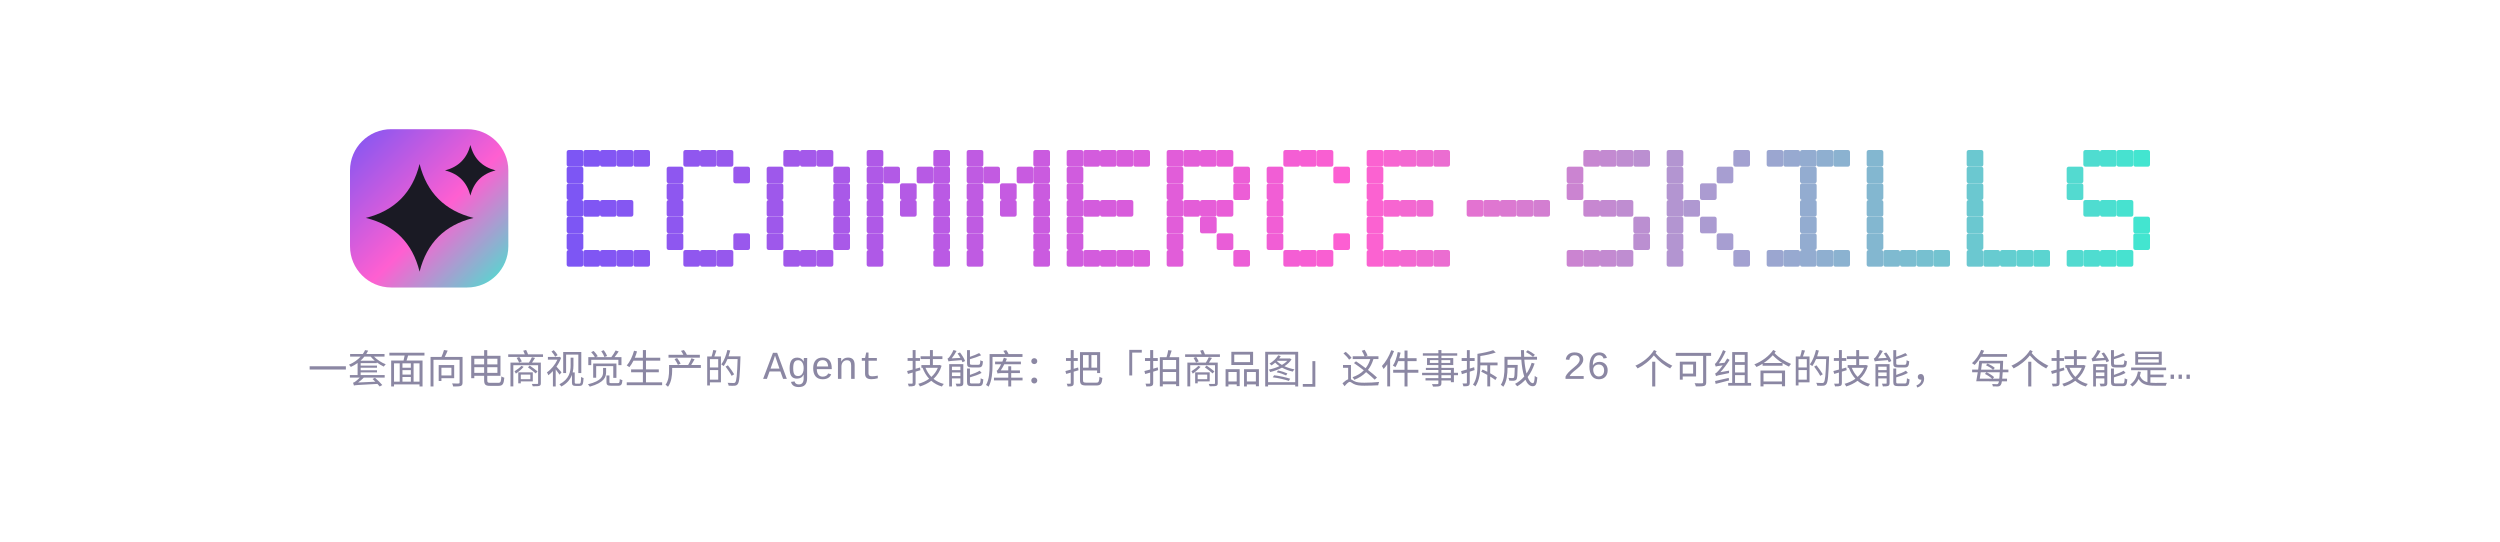
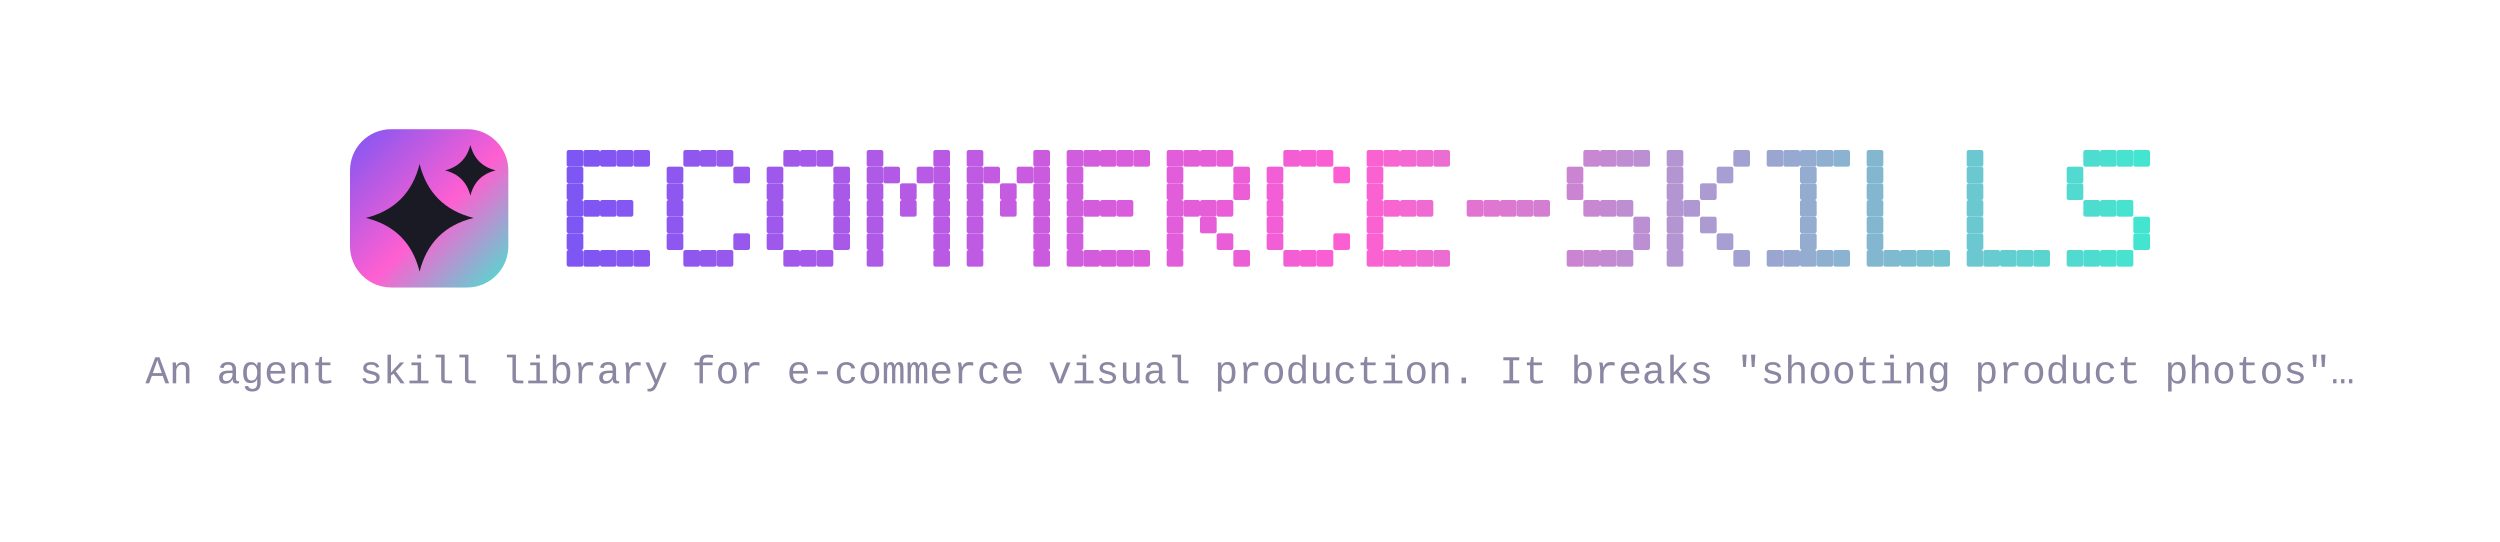
- <svg xmlns="http://www.w3.org/2000/svg" width="1200" height="260" viewBox="0 0 1200 260" lang="zh-CN" role="img" aria-label="ecommerce-skills">
+ <svg xmlns="http://www.w3.org/2000/svg" width="1200" height="260" viewBox="0 0 1200 260" lang="en" role="img" aria-label="ecommerce-skills">
  <defs>
    <linearGradient id="brand" x1="0" y1="0" x2="1" y2="1">
      <stop offset="0" stop-color="#7d56f4" />
      <stop offset="0.55" stop-color="#ff5fd1" />
      <stop offset="1" stop-color="#43e5d0" />
    </linearGradient>
  </defs>
  <style>
    .t { font-family: ui-monospace, SFMono-Regular, "SF Mono", Menlo, Consolas, "Liberation Mono", "Noto Sans Mono CJK SC", "Noto Sans Mono CJK JP", "Microsoft YaHei", "Hiragino Sans", "Yu Gothic", monospace; }
  </style>
  <rect x="168" y="62" width="76" height="76" rx="19.8" fill="url(#brand)" />
  <path d="M201.4 78.7Q206.6 99.4 227.3 104.6Q206.6 109.7 201.4 130.4Q196.3 109.7 175.6 104.6Q196.3 99.4 201.4 78.7Z" fill="#1a1a24" />
  <path d="M225.8 69.6Q228.2 79.3 237.9 81.8Q228.2 84.2 225.8 93.9Q223.3 84.2 213.6 81.8Q223.3 79.3 225.8 69.6Z" fill="#1a1a24" />
  <g fill="#7d56f4">
    <rect x="272" y="72" width="8" height="8" rx="1" />
    <rect x="272" y="80" width="8" height="8" rx="1" />
    <rect x="272" y="88" width="8" height="8" rx="1" />
    <rect x="272" y="96" width="8" height="8" rx="1" />
    <rect x="272" y="104" width="8" height="8" rx="1" />
    <rect x="272" y="112" width="8" height="8" rx="1" />
    <rect x="272" y="120" width="8" height="8" rx="1" />
  </g>
  <g fill="#8056f3">
    <rect x="280" y="72" width="8" height="8" rx="1" />
    <rect x="280" y="96" width="8" height="8" rx="1" />
    <rect x="280" y="120" width="8" height="8" rx="1" />
  </g>
  <g fill="#8356f3">
    <rect x="288" y="72" width="8" height="8" rx="1" />
    <rect x="288" y="96" width="8" height="8" rx="1" />
    <rect x="288" y="120" width="8" height="8" rx="1" />
  </g>
  <g fill="#8557f2">
    <rect x="296" y="72" width="8" height="8" rx="1" />
    <rect x="296" y="96" width="8" height="8" rx="1" />
    <rect x="296" y="120" width="8" height="8" rx="1" />
  </g>
  <g fill="#8857f1">
    <rect x="304" y="72" width="8" height="8" rx="1" />
    <rect x="304" y="120" width="8" height="8" rx="1" />
  </g>
  <g fill="#8e57f0">
    <rect x="320" y="80" width="8" height="8" rx="1" />
    <rect x="320" y="88" width="8" height="8" rx="1" />
    <rect x="320" y="96" width="8" height="8" rx="1" />
    <rect x="320" y="104" width="8" height="8" rx="1" />
    <rect x="320" y="112" width="8" height="8" rx="1" />
  </g>
  <g fill="#9057ef">
    <rect x="328" y="72" width="8" height="8" rx="1" />
    <rect x="328" y="120" width="8" height="8" rx="1" />
  </g>
  <g fill="#9358ee">
    <rect x="336" y="72" width="8" height="8" rx="1" />
    <rect x="336" y="120" width="8" height="8" rx="1" />
  </g>
  <g fill="#9658ed">
    <rect x="344" y="72" width="8" height="8" rx="1" />
    <rect x="344" y="120" width="8" height="8" rx="1" />
  </g>
  <g fill="#9958ed">
    <rect x="352" y="80" width="8" height="8" rx="1" />
    <rect x="352" y="112" width="8" height="8" rx="1" />
  </g>
  <g fill="#9e58eb">
    <rect x="368" y="80" width="8" height="8" rx="1" />
    <rect x="368" y="88" width="8" height="8" rx="1" />
    <rect x="368" y="96" width="8" height="8" rx="1" />
    <rect x="368" y="104" width="8" height="8" rx="1" />
    <rect x="368" y="112" width="8" height="8" rx="1" />
  </g>
  <g fill="#a158ea">
    <rect x="376" y="72" width="8" height="8" rx="1" />
    <rect x="376" y="120" width="8" height="8" rx="1" />
  </g>
  <g fill="#a459ea">
    <rect x="384" y="72" width="8" height="8" rx="1" />
    <rect x="384" y="120" width="8" height="8" rx="1" />
  </g>
  <g fill="#a659e9">
    <rect x="392" y="72" width="8" height="8" rx="1" />
    <rect x="392" y="120" width="8" height="8" rx="1" />
  </g>
  <g fill="#a959e8">
    <rect x="400" y="80" width="8" height="8" rx="1" />
    <rect x="400" y="88" width="8" height="8" rx="1" />
    <rect x="400" y="96" width="8" height="8" rx="1" />
    <rect x="400" y="104" width="8" height="8" rx="1" />
    <rect x="400" y="112" width="8" height="8" rx="1" />
  </g>
  <g fill="#af59e7">
    <rect x="416" y="72" width="8" height="8" rx="1" />
    <rect x="416" y="80" width="8" height="8" rx="1" />
    <rect x="416" y="88" width="8" height="8" rx="1" />
    <rect x="416" y="96" width="8" height="8" rx="1" />
    <rect x="416" y="104" width="8" height="8" rx="1" />
    <rect x="416" y="112" width="8" height="8" rx="1" />
    <rect x="416" y="120" width="8" height="8" rx="1" />
  </g>
  <g fill="#b25ae6">
    <rect x="424" y="80" width="8" height="8" rx="1" />
  </g>
  <g fill="#b45ae5">
    <rect x="432" y="88" width="8" height="8" rx="1" />
    <rect x="432" y="96" width="8" height="8" rx="1" />
  </g>
  <g fill="#b75ae4">
    <rect x="440" y="80" width="8" height="8" rx="1" />
  </g>
  <g fill="#ba5ae4">
    <rect x="448" y="72" width="8" height="8" rx="1" />
    <rect x="448" y="80" width="8" height="8" rx="1" />
    <rect x="448" y="88" width="8" height="8" rx="1" />
    <rect x="448" y="96" width="8" height="8" rx="1" />
    <rect x="448" y="104" width="8" height="8" rx="1" />
    <rect x="448" y="112" width="8" height="8" rx="1" />
    <rect x="448" y="120" width="8" height="8" rx="1" />
  </g>
  <g fill="#bf5be2">
    <rect x="464" y="72" width="8" height="8" rx="1" />
    <rect x="464" y="80" width="8" height="8" rx="1" />
    <rect x="464" y="88" width="8" height="8" rx="1" />
    <rect x="464" y="96" width="8" height="8" rx="1" />
    <rect x="464" y="104" width="8" height="8" rx="1" />
    <rect x="464" y="112" width="8" height="8" rx="1" />
    <rect x="464" y="120" width="8" height="8" rx="1" />
  </g>
  <g fill="#c25be1">
    <rect x="472" y="80" width="8" height="8" rx="1" />
  </g>
  <g fill="#c55be1">
    <rect x="480" y="88" width="8" height="8" rx="1" />
    <rect x="480" y="96" width="8" height="8" rx="1" />
  </g>
  <g fill="#c85be0">
    <rect x="488" y="80" width="8" height="8" rx="1" />
  </g>
  <g fill="#ca5bdf">
    <rect x="496" y="72" width="8" height="8" rx="1" />
    <rect x="496" y="80" width="8" height="8" rx="1" />
    <rect x="496" y="88" width="8" height="8" rx="1" />
    <rect x="496" y="96" width="8" height="8" rx="1" />
    <rect x="496" y="104" width="8" height="8" rx="1" />
    <rect x="496" y="112" width="8" height="8" rx="1" />
    <rect x="496" y="120" width="8" height="8" rx="1" />
  </g>
  <g fill="#d05cde">
    <rect x="512" y="72" width="8" height="8" rx="1" />
    <rect x="512" y="80" width="8" height="8" rx="1" />
    <rect x="512" y="88" width="8" height="8" rx="1" />
    <rect x="512" y="96" width="8" height="8" rx="1" />
    <rect x="512" y="104" width="8" height="8" rx="1" />
    <rect x="512" y="112" width="8" height="8" rx="1" />
    <rect x="512" y="120" width="8" height="8" rx="1" />
  </g>
  <g fill="#d35cdd">
    <rect x="520" y="72" width="8" height="8" rx="1" />
    <rect x="520" y="96" width="8" height="8" rx="1" />
    <rect x="520" y="120" width="8" height="8" rx="1" />
  </g>
  <g fill="#d65cdc">
    <rect x="528" y="72" width="8" height="8" rx="1" />
    <rect x="528" y="96" width="8" height="8" rx="1" />
    <rect x="528" y="120" width="8" height="8" rx="1" />
  </g>
  <g fill="#d85cdb">
    <rect x="536" y="72" width="8" height="8" rx="1" />
    <rect x="536" y="96" width="8" height="8" rx="1" />
    <rect x="536" y="120" width="8" height="8" rx="1" />
  </g>
  <g fill="#db5ddb">
    <rect x="544" y="72" width="8" height="8" rx="1" />
    <rect x="544" y="120" width="8" height="8" rx="1" />
  </g>
  <g fill="#e15dd9">
    <rect x="560" y="72" width="8" height="8" rx="1" />
    <rect x="560" y="80" width="8" height="8" rx="1" />
    <rect x="560" y="88" width="8" height="8" rx="1" />
    <rect x="560" y="96" width="8" height="8" rx="1" />
    <rect x="560" y="104" width="8" height="8" rx="1" />
    <rect x="560" y="112" width="8" height="8" rx="1" />
    <rect x="560" y="120" width="8" height="8" rx="1" />
  </g>
  <g fill="#e35dd8">
    <rect x="568" y="72" width="8" height="8" rx="1" />
    <rect x="568" y="96" width="8" height="8" rx="1" />
  </g>
  <g fill="#e65dd8">
    <rect x="576" y="72" width="8" height="8" rx="1" />
    <rect x="576" y="96" width="8" height="8" rx="1" />
    <rect x="576" y="104" width="8" height="8" rx="1" />
  </g>
  <g fill="#e95dd7">
    <rect x="584" y="72" width="8" height="8" rx="1" />
    <rect x="584" y="96" width="8" height="8" rx="1" />
    <rect x="584" y="112" width="8" height="8" rx="1" />
  </g>
  <g fill="#ec5ed6">
    <rect x="592" y="80" width="8" height="8" rx="1" />
    <rect x="592" y="88" width="8" height="8" rx="1" />
    <rect x="592" y="120" width="8" height="8" rx="1" />
  </g>
  <g fill="#f15ed5">
    <rect x="608" y="80" width="8" height="8" rx="1" />
    <rect x="608" y="88" width="8" height="8" rx="1" />
    <rect x="608" y="96" width="8" height="8" rx="1" />
    <rect x="608" y="104" width="8" height="8" rx="1" />
    <rect x="608" y="112" width="8" height="8" rx="1" />
  </g>
  <g fill="#f45ed4">
    <rect x="616" y="72" width="8" height="8" rx="1" />
    <rect x="616" y="120" width="8" height="8" rx="1" />
  </g>
  <g fill="#f75ed3">
    <rect x="624" y="72" width="8" height="8" rx="1" />
    <rect x="624" y="120" width="8" height="8" rx="1" />
  </g>
  <g fill="#f95fd2">
    <rect x="632" y="72" width="8" height="8" rx="1" />
    <rect x="632" y="120" width="8" height="8" rx="1" />
  </g>
  <g fill="#fc5fd2">
    <rect x="640" y="80" width="8" height="8" rx="1" />
    <rect x="640" y="112" width="8" height="8" rx="1" />
  </g>
  <g fill="#fb62d1">
    <rect x="656" y="72" width="8" height="8" rx="1" />
    <rect x="656" y="80" width="8" height="8" rx="1" />
    <rect x="656" y="88" width="8" height="8" rx="1" />
    <rect x="656" y="96" width="8" height="8" rx="1" />
    <rect x="656" y="104" width="8" height="8" rx="1" />
    <rect x="656" y="112" width="8" height="8" rx="1" />
    <rect x="656" y="120" width="8" height="8" rx="1" />
  </g>
  <g fill="#f765d1">
    <rect x="664" y="72" width="8" height="8" rx="1" />
    <rect x="664" y="96" width="8" height="8" rx="1" />
    <rect x="664" y="120" width="8" height="8" rx="1" />
  </g>
  <g fill="#f368d1">
    <rect x="672" y="72" width="8" height="8" rx="1" />
    <rect x="672" y="96" width="8" height="8" rx="1" />
    <rect x="672" y="120" width="8" height="8" rx="1" />
  </g>
  <g fill="#ef6ad1">
    <rect x="680" y="72" width="8" height="8" rx="1" />
    <rect x="680" y="96" width="8" height="8" rx="1" />
    <rect x="680" y="120" width="8" height="8" rx="1" />
  </g>
  <g fill="#eb6dd1">
    <rect x="688" y="72" width="8" height="8" rx="1" />
    <rect x="688" y="120" width="8" height="8" rx="1" />
  </g>
  <g fill="#e373d1">
    <rect x="704" y="96" width="8" height="8" rx="1" />
  </g>
  <g fill="#df76d1">
    <rect x="712" y="96" width="8" height="8" rx="1" />
  </g>
  <g fill="#db79d1">
    <rect x="720" y="96" width="8" height="8" rx="1" />
  </g>
  <g fill="#d77cd1">
    <rect x="728" y="96" width="8" height="8" rx="1" />
  </g>
  <g fill="#d37ed1">
    <rect x="736" y="96" width="8" height="8" rx="1" />
  </g>
  <g fill="#cb84d1">
    <rect x="752" y="80" width="8" height="8" rx="1" />
    <rect x="752" y="88" width="8" height="8" rx="1" />
    <rect x="752" y="120" width="8" height="8" rx="1" />
  </g>
  <g fill="#c787d1">
    <rect x="760" y="72" width="8" height="8" rx="1" />
    <rect x="760" y="96" width="8" height="8" rx="1" />
    <rect x="760" y="120" width="8" height="8" rx="1" />
  </g>
  <g fill="#c38ad1">
    <rect x="768" y="72" width="8" height="8" rx="1" />
    <rect x="768" y="96" width="8" height="8" rx="1" />
    <rect x="768" y="120" width="8" height="8" rx="1" />
  </g>
  <g fill="#bf8dd1">
    <rect x="776" y="72" width="8" height="8" rx="1" />
    <rect x="776" y="96" width="8" height="8" rx="1" />
    <rect x="776" y="120" width="8" height="8" rx="1" />
  </g>
  <g fill="#bb8fd1">
    <rect x="784" y="72" width="8" height="8" rx="1" />
    <rect x="784" y="104" width="8" height="8" rx="1" />
    <rect x="784" y="112" width="8" height="8" rx="1" />
  </g>
  <g fill="#b395d1">
    <rect x="800" y="72" width="8" height="8" rx="1" />
    <rect x="800" y="80" width="8" height="8" rx="1" />
    <rect x="800" y="88" width="8" height="8" rx="1" />
    <rect x="800" y="96" width="8" height="8" rx="1" />
    <rect x="800" y="104" width="8" height="8" rx="1" />
    <rect x="800" y="112" width="8" height="8" rx="1" />
    <rect x="800" y="120" width="8" height="8" rx="1" />
  </g>
  <g fill="#af98d1">
    <rect x="808" y="96" width="8" height="8" rx="1" />
  </g>
  <g fill="#ab9bd1">
    <rect x="816" y="88" width="8" height="8" rx="1" />
    <rect x="816" y="104" width="8" height="8" rx="1" />
  </g>
  <g fill="#a79ed1">
    <rect x="824" y="80" width="8" height="8" rx="1" />
    <rect x="824" y="112" width="8" height="8" rx="1" />
  </g>
  <g fill="#a3a1d1">
    <rect x="832" y="72" width="8" height="8" rx="1" />
    <rect x="832" y="120" width="8" height="8" rx="1" />
  </g>
  <g fill="#9ba6d0">
    <rect x="848" y="72" width="8" height="8" rx="1" />
    <rect x="848" y="120" width="8" height="8" rx="1" />
  </g>
  <g fill="#97a9d0">
    <rect x="856" y="72" width="8" height="8" rx="1" />
    <rect x="856" y="120" width="8" height="8" rx="1" />
  </g>
  <g fill="#93acd0">
    <rect x="864" y="72" width="8" height="8" rx="1" />
    <rect x="864" y="80" width="8" height="8" rx="1" />
    <rect x="864" y="88" width="8" height="8" rx="1" />
    <rect x="864" y="96" width="8" height="8" rx="1" />
    <rect x="864" y="104" width="8" height="8" rx="1" />
    <rect x="864" y="112" width="8" height="8" rx="1" />
    <rect x="864" y="120" width="8" height="8" rx="1" />
  </g>
  <g fill="#8fafd0">
    <rect x="872" y="72" width="8" height="8" rx="1" />
    <rect x="872" y="120" width="8" height="8" rx="1" />
  </g>
  <g fill="#8bb2d0">
    <rect x="880" y="72" width="8" height="8" rx="1" />
    <rect x="880" y="120" width="8" height="8" rx="1" />
  </g>
  <g fill="#83b7d0">
    <rect x="896" y="72" width="8" height="8" rx="1" />
    <rect x="896" y="80" width="8" height="8" rx="1" />
    <rect x="896" y="88" width="8" height="8" rx="1" />
    <rect x="896" y="96" width="8" height="8" rx="1" />
    <rect x="896" y="104" width="8" height="8" rx="1" />
    <rect x="896" y="112" width="8" height="8" rx="1" />
    <rect x="896" y="120" width="8" height="8" rx="1" />
  </g>
  <g fill="#7fbad0">
    <rect x="904" y="120" width="8" height="8" rx="1" />
  </g>
  <g fill="#7bbdd0">
    <rect x="912" y="120" width="8" height="8" rx="1" />
  </g>
  <g fill="#77c0d0">
    <rect x="920" y="120" width="8" height="8" rx="1" />
  </g>
  <g fill="#73c3d0">
    <rect x="928" y="120" width="8" height="8" rx="1" />
  </g>
  <g fill="#6bc8d0">
    <rect x="944" y="72" width="8" height="8" rx="1" />
    <rect x="944" y="80" width="8" height="8" rx="1" />
    <rect x="944" y="88" width="8" height="8" rx="1" />
    <rect x="944" y="96" width="8" height="8" rx="1" />
    <rect x="944" y="104" width="8" height="8" rx="1" />
    <rect x="944" y="112" width="8" height="8" rx="1" />
    <rect x="944" y="120" width="8" height="8" rx="1" />
  </g>
  <g fill="#67cbd0">
    <rect x="952" y="120" width="8" height="8" rx="1" />
  </g>
  <g fill="#63ced0">
    <rect x="960" y="120" width="8" height="8" rx="1" />
  </g>
  <g fill="#5fd1d0">
    <rect x="968" y="120" width="8" height="8" rx="1" />
  </g>
  <g fill="#5bd4d0">
    <rect x="976" y="120" width="8" height="8" rx="1" />
  </g>
  <g fill="#53dad0">
    <rect x="992" y="80" width="8" height="8" rx="1" />
    <rect x="992" y="88" width="8" height="8" rx="1" />
    <rect x="992" y="120" width="8" height="8" rx="1" />
  </g>
  <g fill="#4fdcd0">
    <rect x="1000" y="72" width="8" height="8" rx="1" />
    <rect x="1000" y="96" width="8" height="8" rx="1" />
    <rect x="1000" y="120" width="8" height="8" rx="1" />
  </g>
  <g fill="#4bdfd0">
    <rect x="1008" y="72" width="8" height="8" rx="1" />
    <rect x="1008" y="96" width="8" height="8" rx="1" />
    <rect x="1008" y="120" width="8" height="8" rx="1" />
  </g>
  <g fill="#47e2d0">
    <rect x="1016" y="72" width="8" height="8" rx="1" />
    <rect x="1016" y="96" width="8" height="8" rx="1" />
    <rect x="1016" y="120" width="8" height="8" rx="1" />
  </g>
  <g fill="#43e5d0">
    <rect x="1024" y="72" width="8" height="8" rx="1" />
    <rect x="1024" y="104" width="8" height="8" rx="1" />
    <rect x="1024" y="112" width="8" height="8" rx="1" />
  </g>
-   <text class="t" x="600" y="184" font-size="19" fill="#8b87a3" text-anchor="middle">一套面向电商视觉生产的 Agent 技能库：把「拍商品图」这件事拆成 26 个可组合的技能， 每个技能是…</text>
+   <text class="t" x="600" y="184" font-size="19" fill="#8b87a3" text-anchor="middle">An agent skill library for e-commerce visual production. It breaks "shooting product photos"…</text>
</svg>
